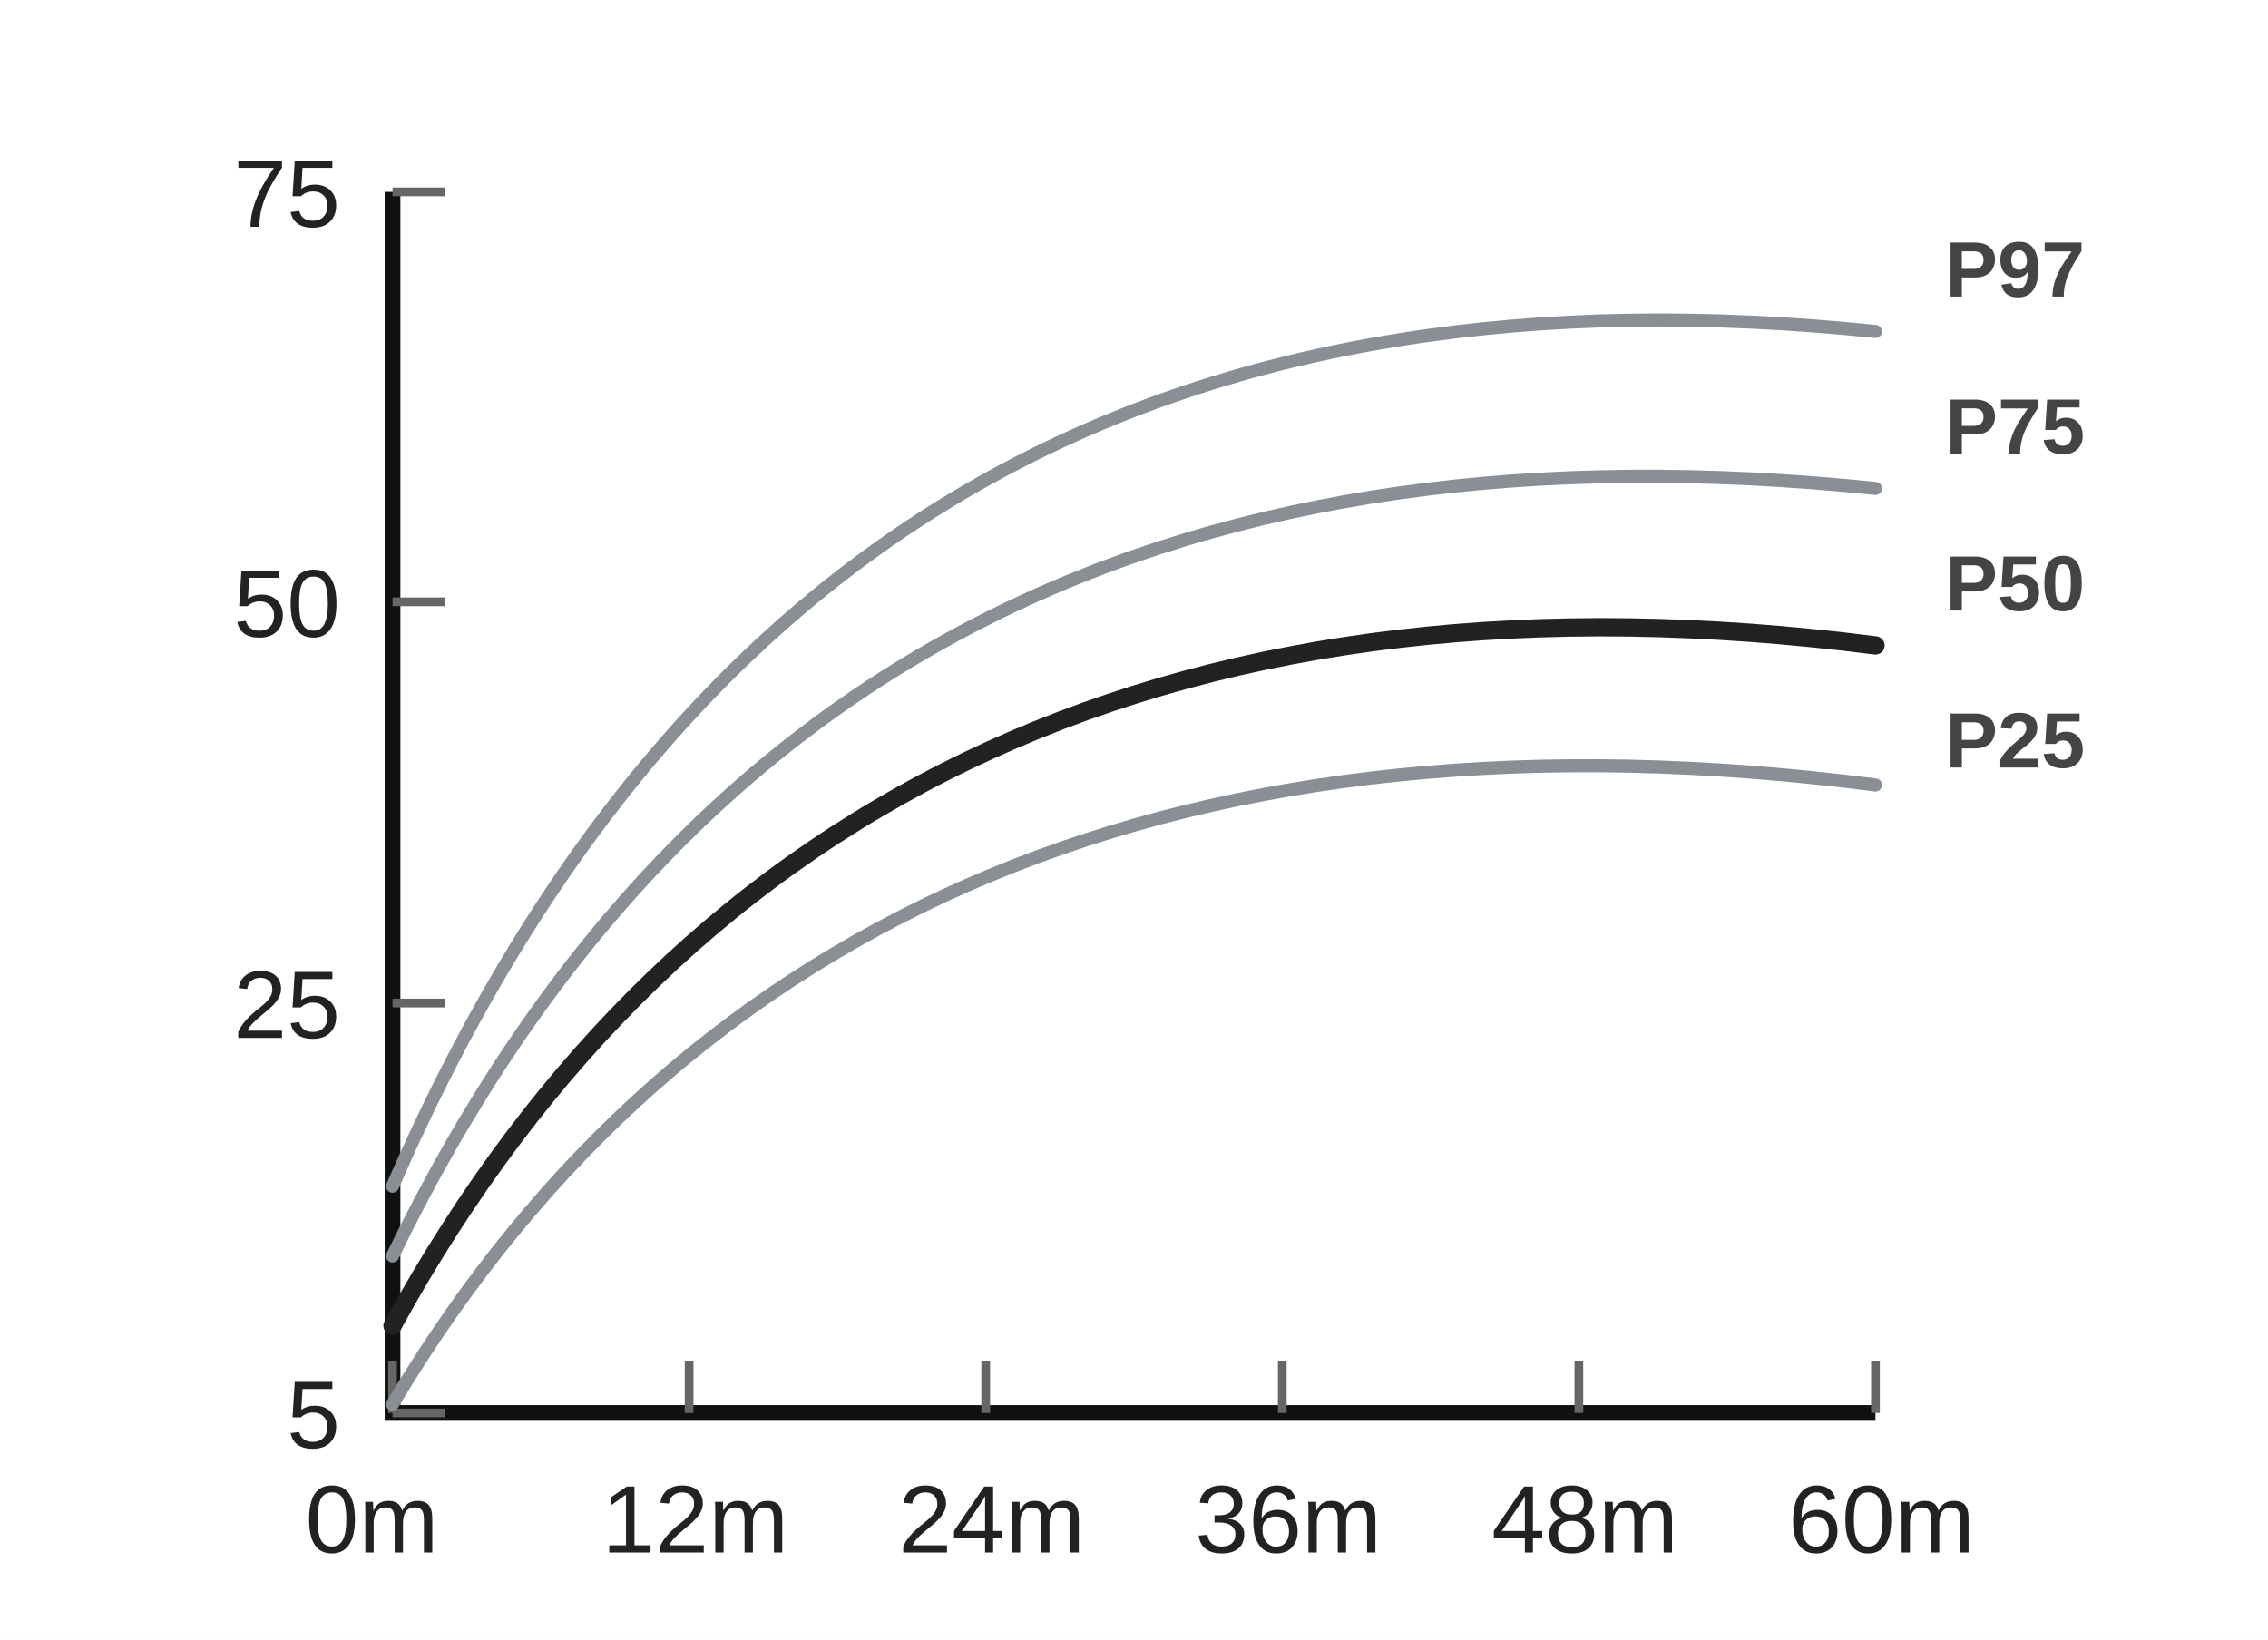
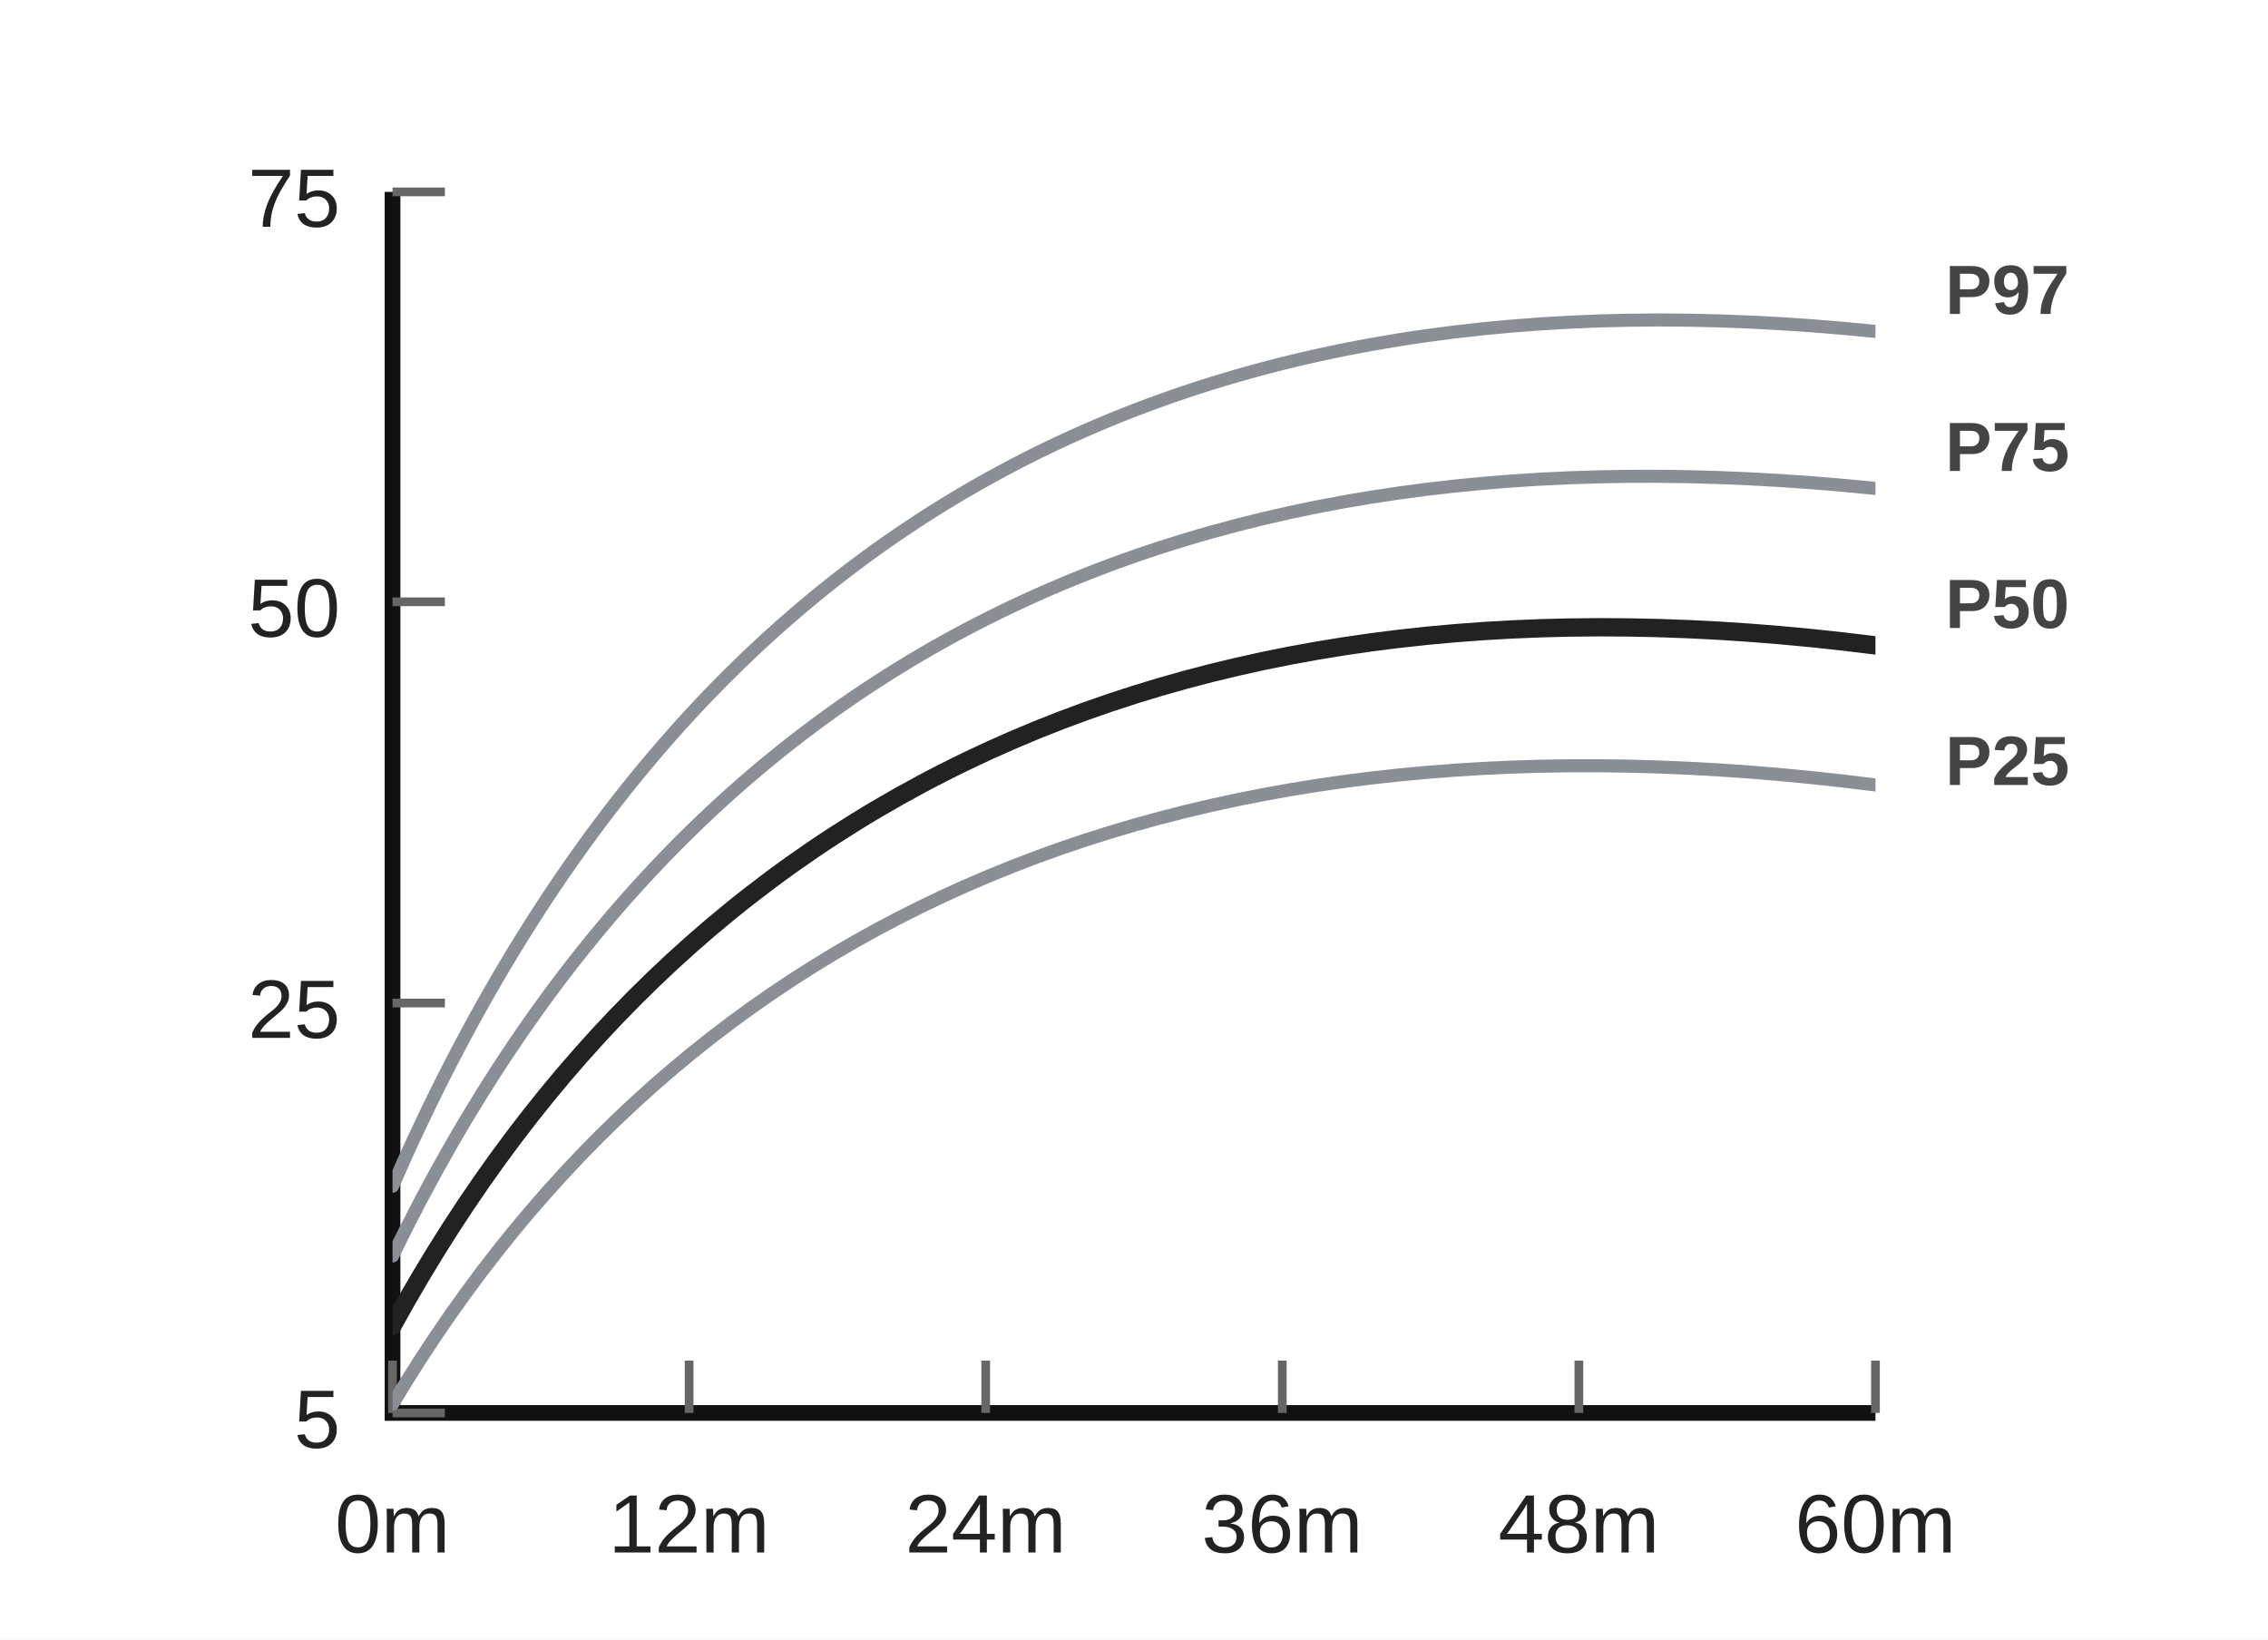
<svg xmlns="http://www.w3.org/2000/svg" viewBox="0 0 260 188" role="img" aria-label="WHO Girls Weight 0-5 years">
  <style>
    .axis { stroke: #111; stroke-width: 1.8; fill: none; }
    .tick { stroke: #666; stroke-width: 1; }
-     .label { fill: #222; font: 11px Arial, sans-serif; }
-     .ylabel { fill: #222; font: 11px Arial, sans-serif; text-anchor: end; }
+     .label { fill: #222; font: 9.5px Arial, sans-serif; text-anchor: middle; }
+     .ylabel { fill: #222; font: 9.5px Arial, sans-serif; text-anchor: end; }
    .curve { fill: none; stroke: #8a8f96; stroke-width: 1.5; stroke-linecap: round; }
    .median { fill: none; stroke: #222; stroke-width: 2.1; stroke-linecap: round; }
-     .percentile { fill: #444; font: 700 9px Arial, sans-serif; }
+     .percentile { fill: #444; font: 700 8px Arial, sans-serif; }
  </style>
  <rect x="0" y="0" width="260" height="188" fill="#fff" />
+   <defs>
+     <clipPath id="clip-girls-weight-0-5-minimal-svg-0">
+       <rect x="45" y="22" width="170" height="140" />
+     </clipPath>
+   </defs>
  <path class="axis" d="M45 22 V162 H215" />
  <path class="tick" d="M45 162 V156" />
-   <text class="label" x="35" y="178">0m</text>
+   <text class="label" x="45" y="178">0m</text>
  <path class="tick" d="M79 162 V156" />
-   <text class="label" x="69" y="178">12m</text>
+   <text class="label" x="79" y="178">12m</text>
  <path class="tick" d="M113 162 V156" />
-   <text class="label" x="103" y="178">24m</text>
+   <text class="label" x="113" y="178">24m</text>
  <path class="tick" d="M147 162 V156" />
-   <text class="label" x="137" y="178">36m</text>
+   <text class="label" x="147" y="178">36m</text>
  <path class="tick" d="M181 162 V156" />
-   <text class="label" x="171" y="178">48m</text>
+   <text class="label" x="181" y="178">48m</text>
  <path class="tick" d="M215 162 V156" />
-   <text class="label" x="205" y="178">60m</text>
+   <text class="label" x="215" y="178">60m</text>
  <path class="tick" d="M45 22 H51" />
  <text class="ylabel" x="39" y="26">75</text>
  <path class="tick" d="M45 69 H51" />
  <text class="ylabel" x="39" y="73">50</text>
  <path class="tick" d="M45 115 H51" />
  <text class="ylabel" x="39" y="119">25</text>
  <path class="tick" d="M45 162 H51" />
  <text class="ylabel" x="39" y="166">5</text>
-   <path class="curve" d="M45 136 C79 58, 137 30, 215 38" />
-   <path class="curve" d="M45 144 C79 74, 137 48, 215 56" />
-   <path class="median" d="M45 152 C79 90, 137 64, 215 74" />
-   <path class="curve" d="M45 161 C79 104, 137 80, 215 90" />
-   <text class="percentile" x="223" y="34">P97</text>
-   <text class="percentile" x="223" y="52">P75</text>
-   <text class="percentile" x="223" y="70">P50</text>
-   <text class="percentile" x="223" y="88">P25</text>
+   <g clip-path="url(#clip-girls-weight-0-5-minimal-svg-0)">
+     <path class="curve" d="M45 136 C79 58, 137 30, 215 38" />
+     <path class="curve" d="M45 144 C79 74, 137 48, 215 56" />
+     <path class="median" d="M45 152 C79 90, 137 64, 215 74" />
+     <path class="curve" d="M45 161 C79 104, 137 80, 215 90" />
+   </g>
+   <text class="percentile" x="223" y="36">P97</text>
+   <text class="percentile" x="223" y="54">P75</text>
+   <text class="percentile" x="223" y="72">P50</text>
+   <text class="percentile" x="223" y="90">P25</text>
</svg>
